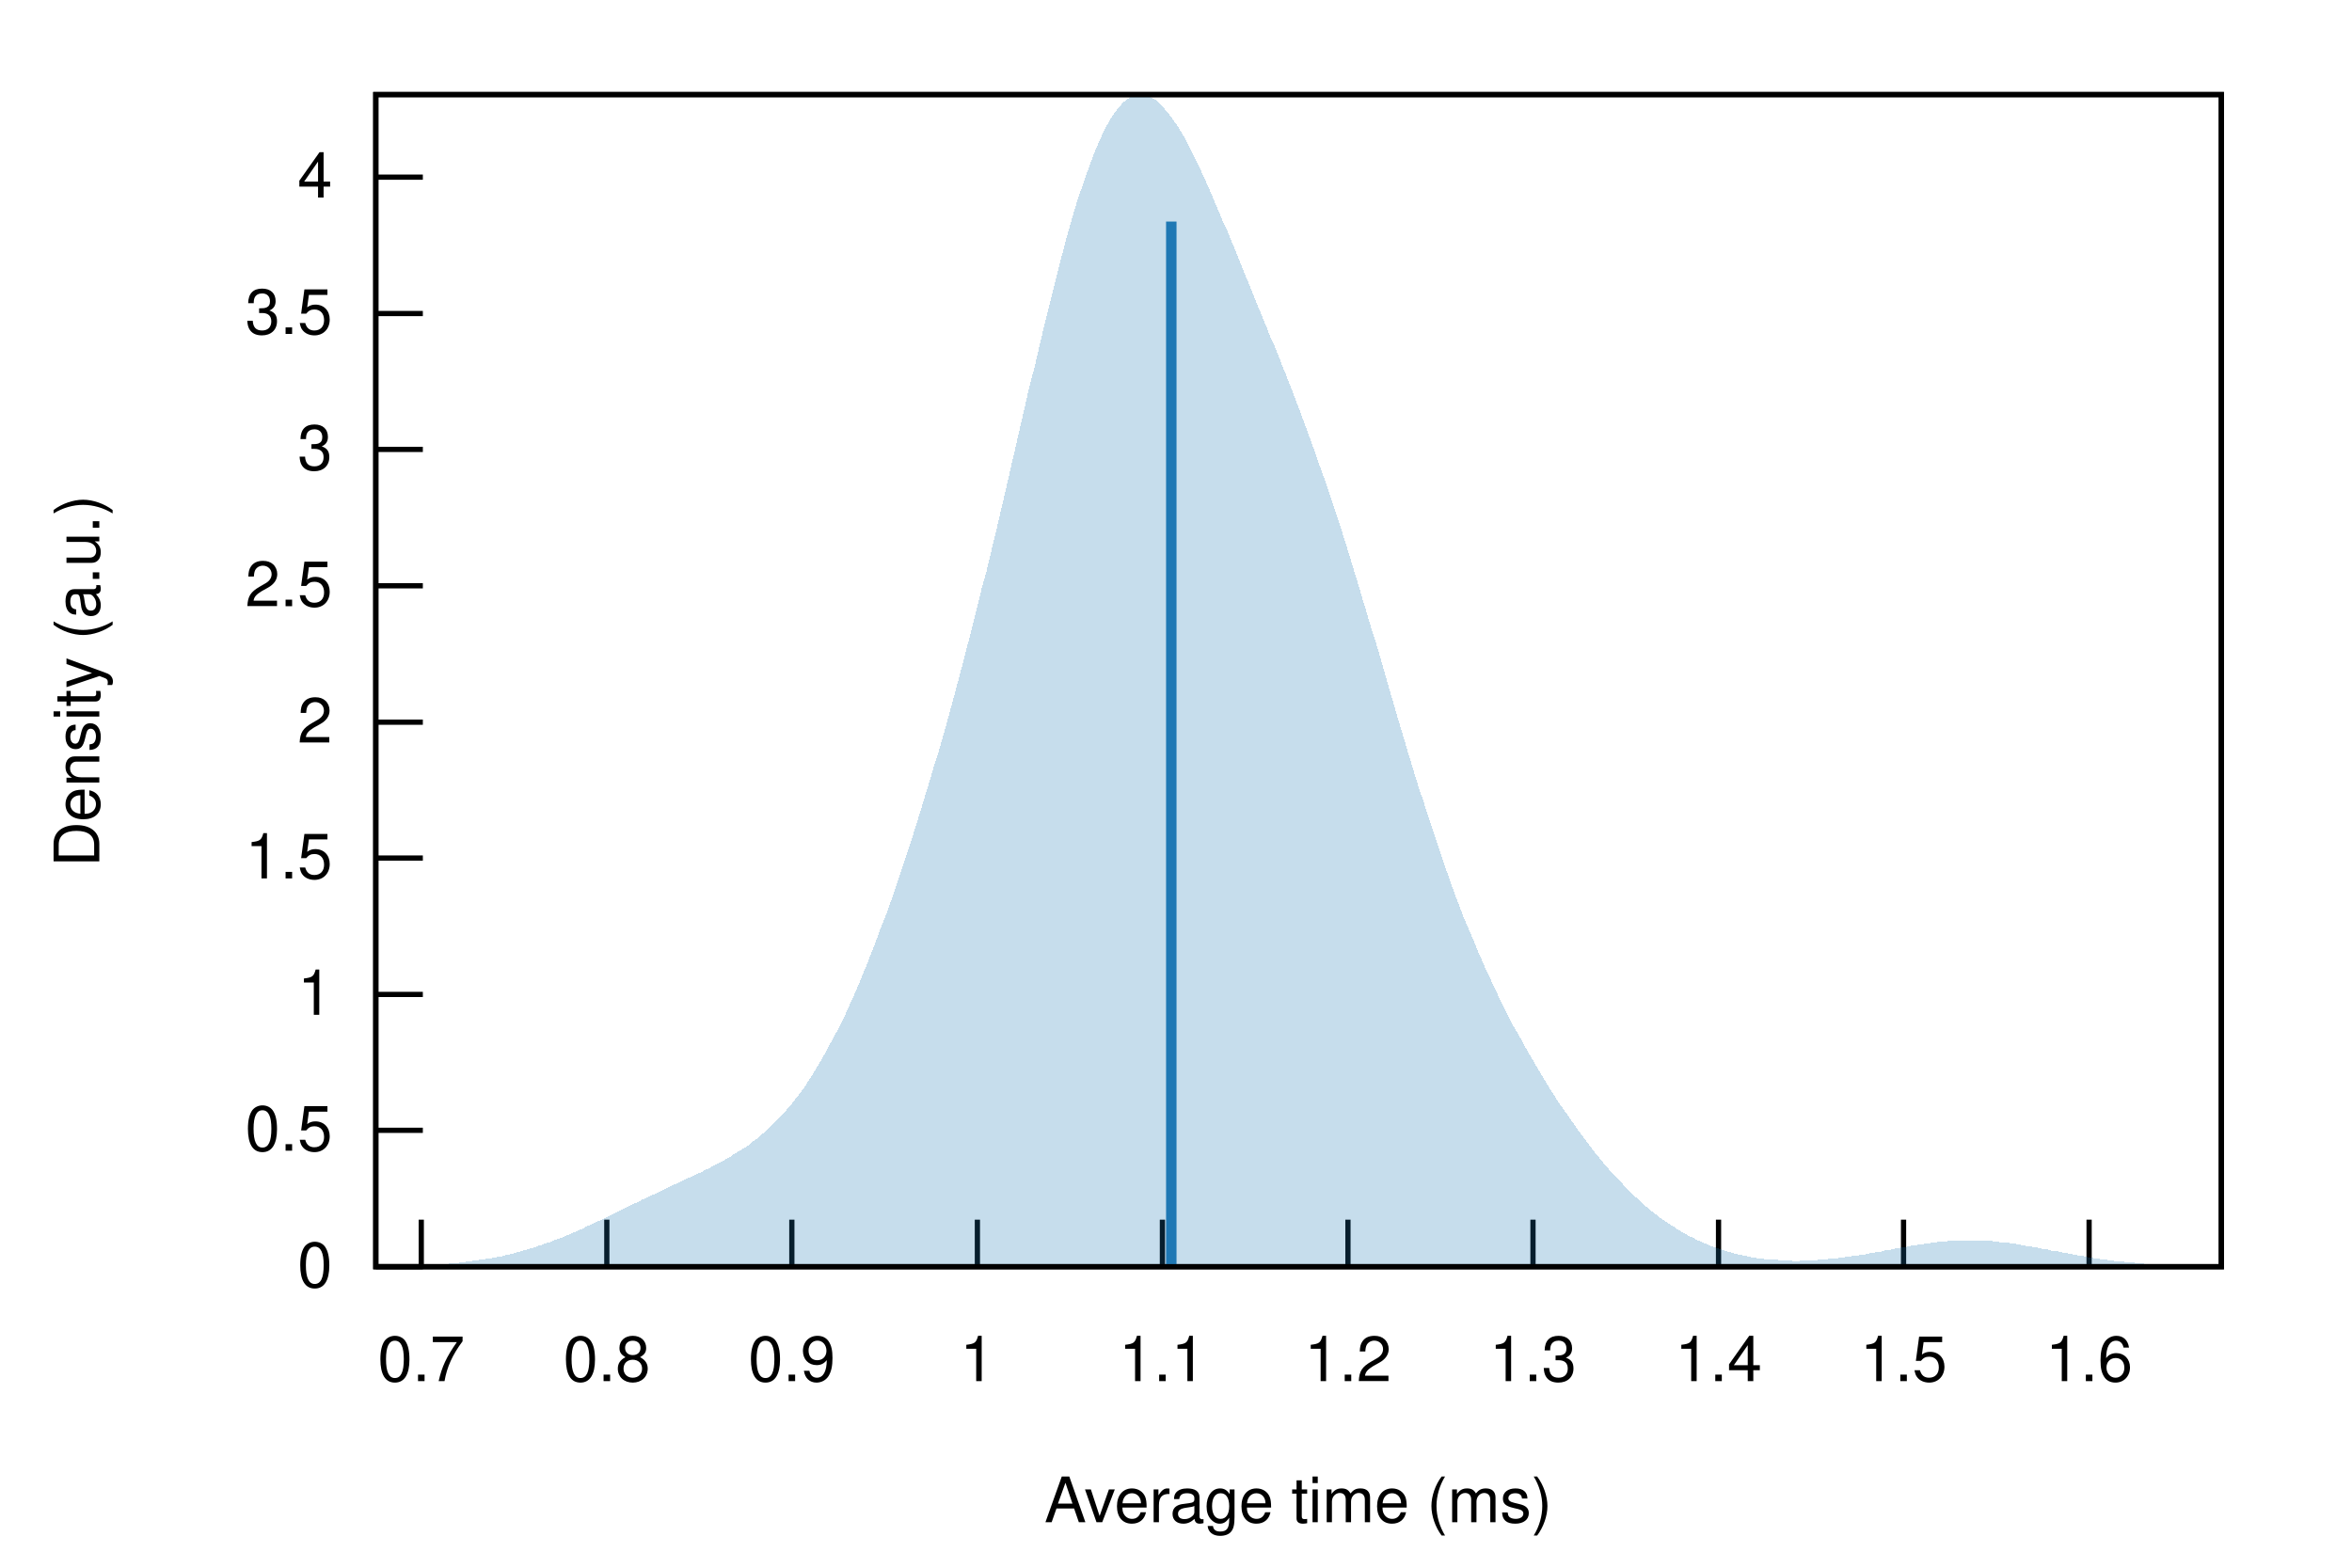
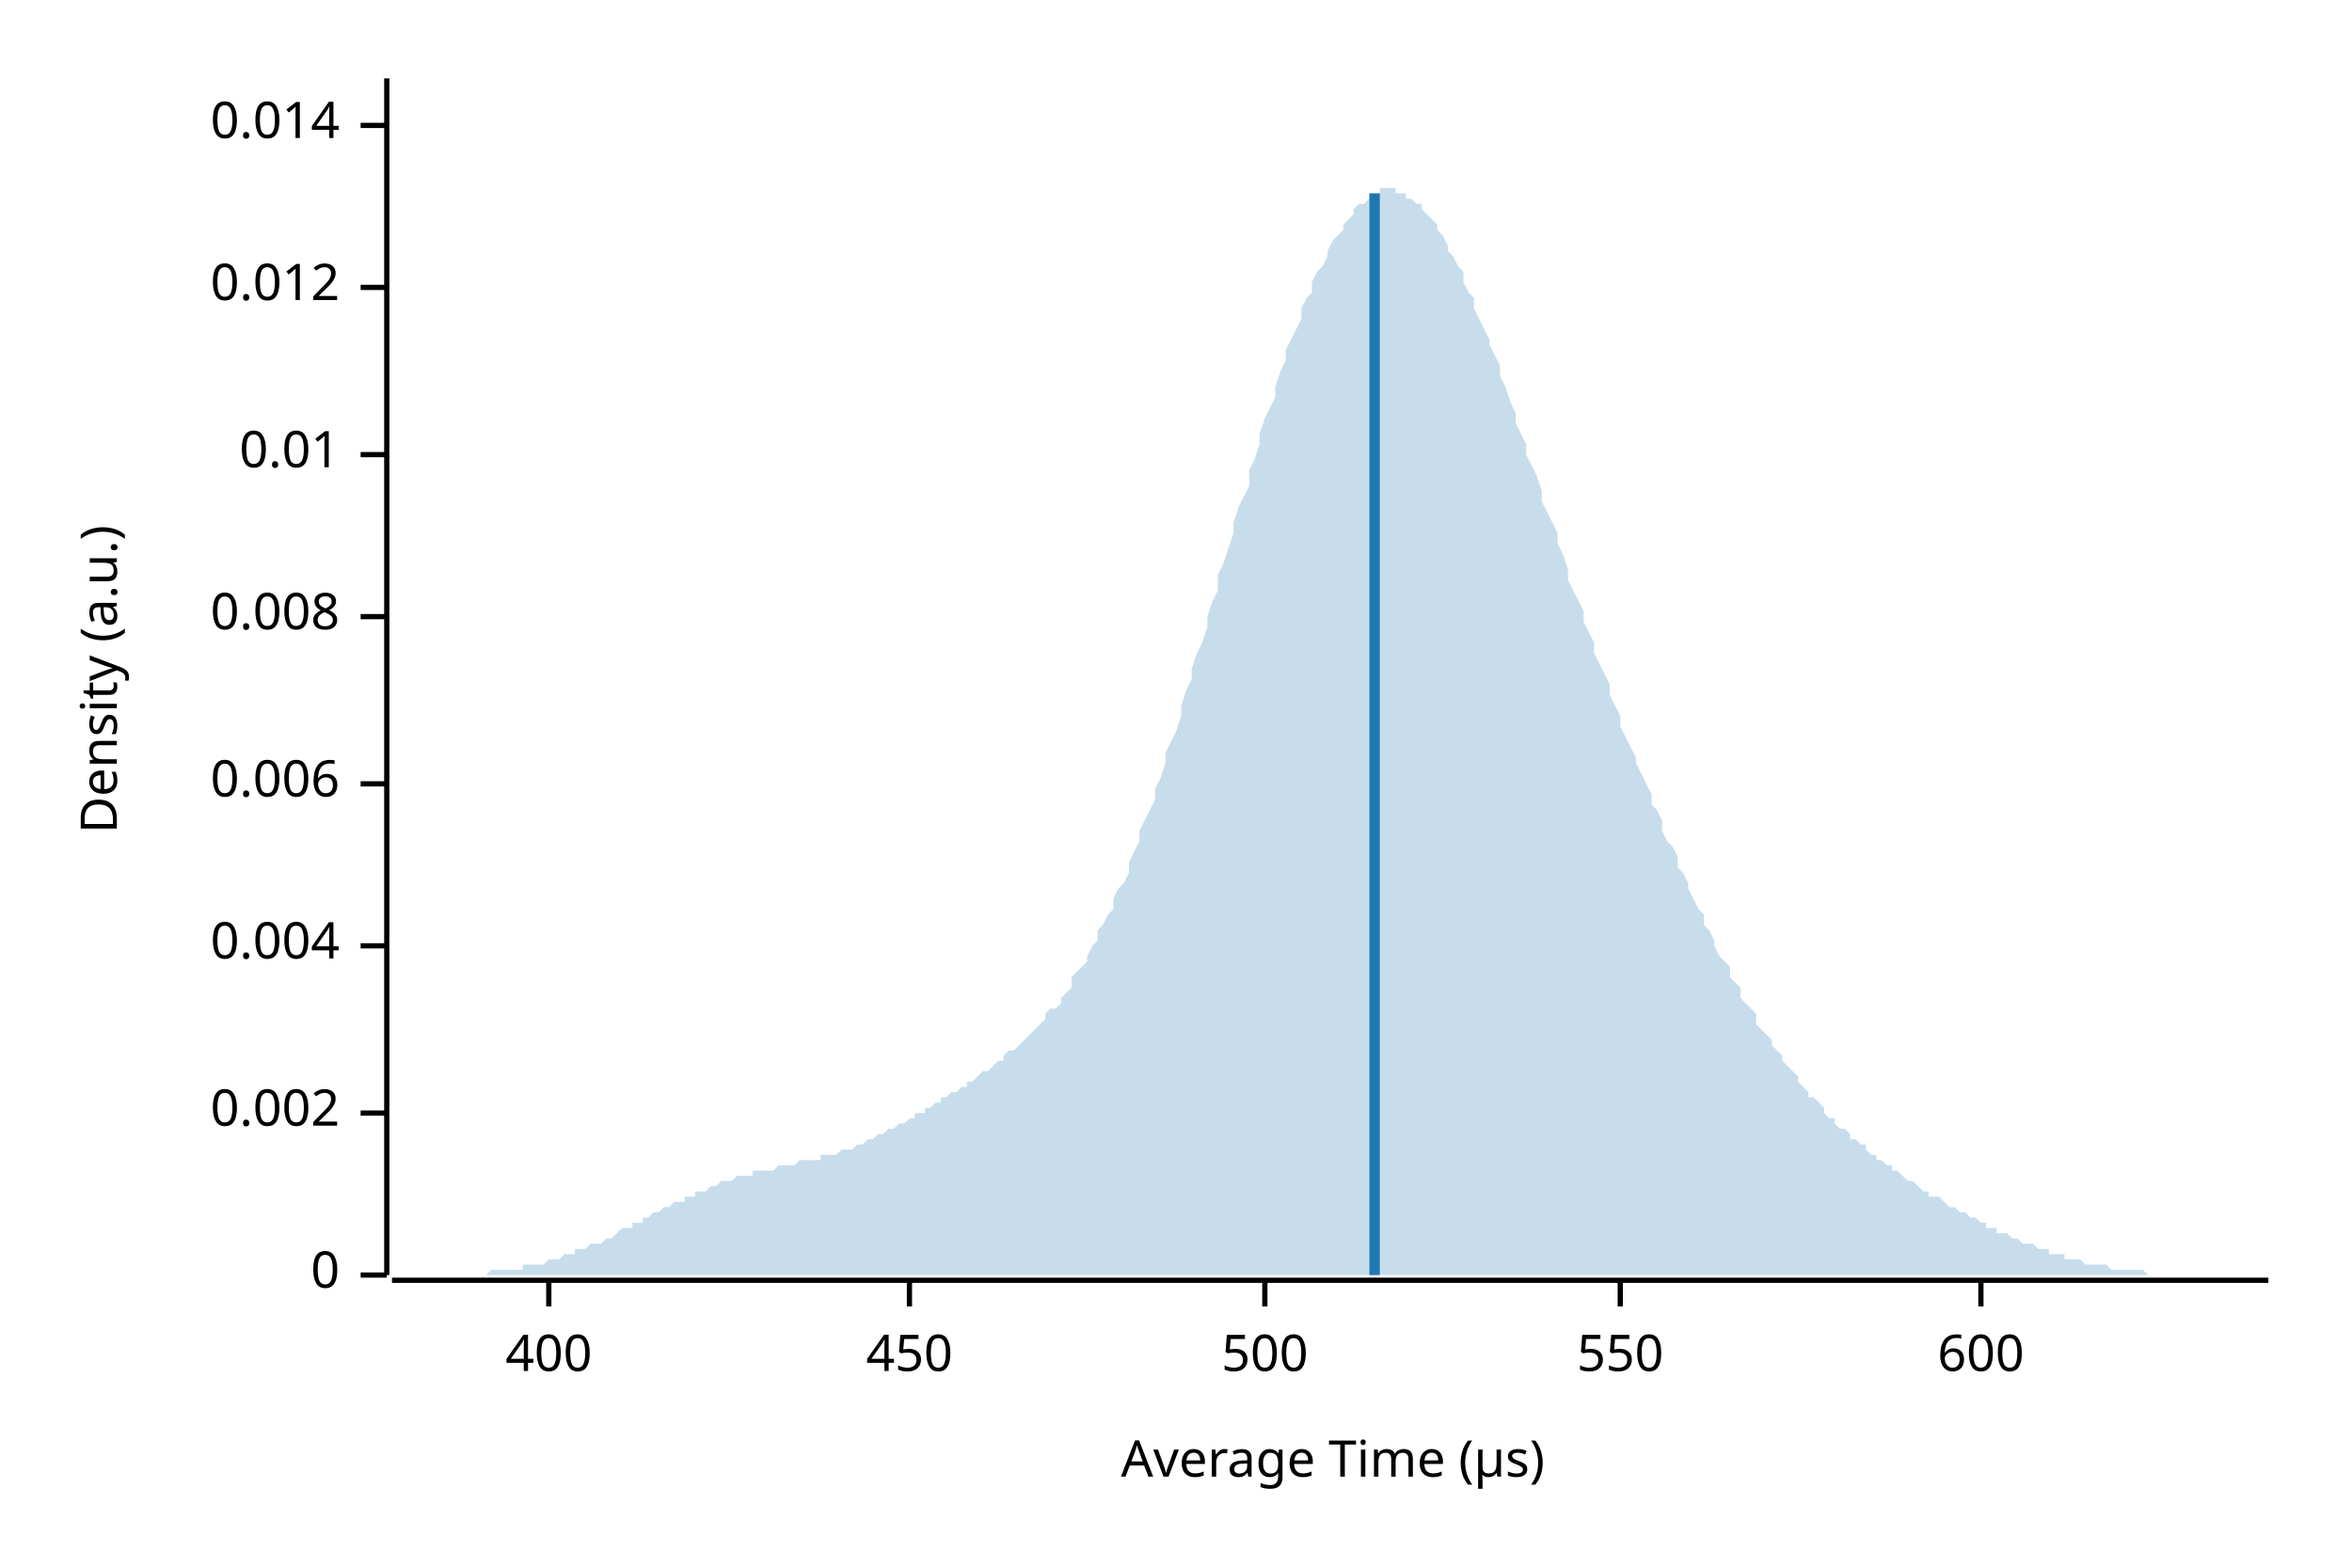
- <svg xmlns="http://www.w3.org/2000/svg" xmlns:xlink="http://www.w3.org/1999/xlink" viewBox="0 0 450 300">
-   <g id="gnuplot_canvas">
-     <rect x="0" y="0" width="450" height="300" fill="none" />
-     <defs>
-       <circle id="gpDot" r="0.5" stroke-width="0.5" stroke="currentColor" />
-       <path id="gpPt0" stroke-width="0.222" stroke="currentColor" d="M-1,0 h2 M0,-1 v2" />
-       <path id="gpPt1" stroke-width="0.222" stroke="currentColor" d="M-1,-1 L1,1 M1,-1 L-1,1" />
-       <path id="gpPt2" stroke-width="0.222" stroke="currentColor" d="M-1,0 L1,0 M0,-1 L0,1 M-1,-1 L1,1 M-1,1 L1,-1" />
-       <rect id="gpPt3" stroke-width="0.222" stroke="currentColor" x="-1" y="-1" width="2" height="2" />
-       <rect id="gpPt4" stroke-width="0.222" stroke="currentColor" fill="currentColor" x="-1" y="-1" width="2" height="2" />
-       <circle id="gpPt5" stroke-width="0.222" stroke="currentColor" cx="0" cy="0" r="1" />
-       <use xlink:href="#gpPt5" id="gpPt6" fill="currentColor" stroke="none" />
-       <path id="gpPt7" stroke-width="0.222" stroke="currentColor" d="M0,-1.33 L-1.33,0.67 L1.33,0.67 z" />
-       <use xlink:href="#gpPt7" id="gpPt8" fill="currentColor" stroke="none" />
-       <use xlink:href="#gpPt7" id="gpPt9" stroke="currentColor" transform="rotate(180)" />
-       <use xlink:href="#gpPt9" id="gpPt10" fill="currentColor" stroke="none" />
-       <use xlink:href="#gpPt3" id="gpPt11" stroke="currentColor" transform="rotate(45)" />
-       <use xlink:href="#gpPt11" id="gpPt12" fill="currentColor" stroke="none" />
-       <path id="gpPt13" stroke-width="0.222" stroke="currentColor" d="M0,1.330 L1.265,0.411 L0.782,-1.067 L-0.782,-1.076 L-1.265,0.411 z" />
-       <use xlink:href="#gpPt13" id="gpPt14" fill="currentColor" stroke="none" />
-       <filter id="textbox" filterUnits="objectBoundingBox" x="0" y="0" height="1" width="1">
-         <feFlood flood-color="white" flood-opacity="1" result="bgnd" />
-         <feComposite in="SourceGraphic" in2="bgnd" operator="atop" />
-       </filter>
-       <filter id="greybox" filterUnits="objectBoundingBox" x="0" y="0" height="1" width="1">
-         <feFlood flood-color="lightgrey" flood-opacity="1" result="grey" />
-         <feComposite in="SourceGraphic" in2="grey" operator="atop" />
-       </filter>
-     </defs>
-     <g fill="none" color="white" stroke="currentColor" stroke-width="1.00" stroke-linecap="butt" stroke-linejoin="miter">
- </g>
-     <g fill="none" color="black" stroke="currentColor" stroke-width="1.00" stroke-linecap="butt" stroke-linejoin="miter">
-       <path stroke="black" d="M71.9,242.4 L80.9,242.4  " />
-       <g transform="translate(63.6,246.3)" stroke="none" fill="black" font-family="Helvetica" font-size="12.00" text-anchor="end">
-         <text>
-           <tspan font-family="Helvetica"> 0</tspan>
-         </text>
-       </g>
-     </g>
-     <g fill="none" color="black" stroke="currentColor" stroke-width="1.00" stroke-linecap="butt" stroke-linejoin="miter">
-       <path stroke="black" d="M71.9,216.3 L80.9,216.3  " />
-       <g transform="translate(63.6,220.2)" stroke="none" fill="black" font-family="Helvetica" font-size="12.00" text-anchor="end">
-         <text>
-           <tspan font-family="Helvetica"> 0.5</tspan>
-         </text>
-       </g>
-     </g>
-     <g fill="none" color="black" stroke="currentColor" stroke-width="1.00" stroke-linecap="butt" stroke-linejoin="miter">
-       <path stroke="black" d="M71.9,190.3 L80.9,190.3  " />
-       <g transform="translate(63.6,194.2)" stroke="none" fill="black" font-family="Helvetica" font-size="12.00" text-anchor="end">
-         <text>
-           <tspan font-family="Helvetica"> 1</tspan>
-         </text>
-       </g>
-     </g>
-     <g fill="none" color="black" stroke="currentColor" stroke-width="1.00" stroke-linecap="butt" stroke-linejoin="miter">
-       <path stroke="black" d="M71.9,164.2 L80.9,164.2  " />
-       <g transform="translate(63.6,168.1)" stroke="none" fill="black" font-family="Helvetica" font-size="12.00" text-anchor="end">
-         <text>
-           <tspan font-family="Helvetica"> 1.5</tspan>
-         </text>
-       </g>
-     </g>
-     <g fill="none" color="black" stroke="currentColor" stroke-width="1.00" stroke-linecap="butt" stroke-linejoin="miter">
-       <path stroke="black" d="M71.9,138.2 L80.9,138.2  " />
-       <g transform="translate(63.6,142.1)" stroke="none" fill="black" font-family="Helvetica" font-size="12.00" text-anchor="end">
-         <text>
-           <tspan font-family="Helvetica"> 2</tspan>
-         </text>
-       </g>
-     </g>
-     <g fill="none" color="black" stroke="currentColor" stroke-width="1.00" stroke-linecap="butt" stroke-linejoin="miter">
-       <path stroke="black" d="M71.9,112.1 L80.9,112.1  " />
-       <g transform="translate(63.6,116.0)" stroke="none" fill="black" font-family="Helvetica" font-size="12.00" text-anchor="end">
-         <text>
-           <tspan font-family="Helvetica"> 2.5</tspan>
-         </text>
-       </g>
-     </g>
-     <g fill="none" color="black" stroke="currentColor" stroke-width="1.00" stroke-linecap="butt" stroke-linejoin="miter">
-       <path stroke="black" d="M71.9,86.0 L80.9,86.0  " />
-       <g transform="translate(63.6,89.9)" stroke="none" fill="black" font-family="Helvetica" font-size="12.00" text-anchor="end">
-         <text>
-           <tspan font-family="Helvetica"> 3</tspan>
-         </text>
-       </g>
-     </g>
-     <g fill="none" color="black" stroke="currentColor" stroke-width="1.00" stroke-linecap="butt" stroke-linejoin="miter">
-       <path stroke="black" d="M71.9,60.0 L80.9,60.0  " />
-       <g transform="translate(63.6,63.9)" stroke="none" fill="black" font-family="Helvetica" font-size="12.00" text-anchor="end">
-         <text>
-           <tspan font-family="Helvetica"> 3.5</tspan>
-         </text>
-       </g>
-     </g>
-     <g fill="none" color="black" stroke="currentColor" stroke-width="1.00" stroke-linecap="butt" stroke-linejoin="miter">
-       <path stroke="black" d="M71.9,33.9 L80.9,33.9  " />
-       <g transform="translate(63.6,37.8)" stroke="none" fill="black" font-family="Helvetica" font-size="12.00" text-anchor="end">
-         <text>
-           <tspan font-family="Helvetica"> 4</tspan>
-         </text>
-       </g>
-     </g>
-     <g fill="none" color="black" stroke="currentColor" stroke-width="1.00" stroke-linecap="butt" stroke-linejoin="miter">
-       <path stroke="black" d="M80.6,242.4 L80.6,233.4  " />
-       <g transform="translate(80.6,264.3)" stroke="none" fill="black" font-family="Helvetica" font-size="12.00" text-anchor="middle">
-         <text>
-           <tspan font-family="Helvetica"> 0.7</tspan>
-         </text>
-       </g>
-     </g>
-     <g fill="none" color="black" stroke="currentColor" stroke-width="1.00" stroke-linecap="butt" stroke-linejoin="miter">
-       <path stroke="black" d="M116.1,242.4 L116.1,233.4  " />
-       <g transform="translate(116.1,264.3)" stroke="none" fill="black" font-family="Helvetica" font-size="12.00" text-anchor="middle">
-         <text>
-           <tspan font-family="Helvetica"> 0.8</tspan>
-         </text>
-       </g>
-     </g>
-     <g fill="none" color="black" stroke="currentColor" stroke-width="1.00" stroke-linecap="butt" stroke-linejoin="miter">
-       <path stroke="black" d="M151.5,242.4 L151.5,233.4  " />
-       <g transform="translate(151.5,264.3)" stroke="none" fill="black" font-family="Helvetica" font-size="12.00" text-anchor="middle">
-         <text>
-           <tspan font-family="Helvetica"> 0.9</tspan>
-         </text>
-       </g>
-     </g>
-     <g fill="none" color="black" stroke="currentColor" stroke-width="1.00" stroke-linecap="butt" stroke-linejoin="miter">
-       <path stroke="black" d="M187.0,242.4 L187.0,233.4  " />
-       <g transform="translate(187.0,264.3)" stroke="none" fill="black" font-family="Helvetica" font-size="12.00" text-anchor="middle">
-         <text>
-           <tspan font-family="Helvetica"> 1</tspan>
-         </text>
-       </g>
-     </g>
-     <g fill="none" color="black" stroke="currentColor" stroke-width="1.00" stroke-linecap="butt" stroke-linejoin="miter">
-       <path stroke="black" d="M222.4,242.4 L222.4,233.4  " />
-       <g transform="translate(222.4,264.3)" stroke="none" fill="black" font-family="Helvetica" font-size="12.00" text-anchor="middle">
-         <text>
-           <tspan font-family="Helvetica"> 1.1</tspan>
-         </text>
-       </g>
-     </g>
-     <g fill="none" color="black" stroke="currentColor" stroke-width="1.00" stroke-linecap="butt" stroke-linejoin="miter">
-       <path stroke="black" d="M257.9,242.4 L257.9,233.4  " />
-       <g transform="translate(257.9,264.3)" stroke="none" fill="black" font-family="Helvetica" font-size="12.00" text-anchor="middle">
-         <text>
-           <tspan font-family="Helvetica"> 1.2</tspan>
-         </text>
-       </g>
-     </g>
-     <g fill="none" color="black" stroke="currentColor" stroke-width="1.00" stroke-linecap="butt" stroke-linejoin="miter">
-       <path stroke="black" d="M293.3,242.4 L293.3,233.4  " />
-       <g transform="translate(293.3,264.3)" stroke="none" fill="black" font-family="Helvetica" font-size="12.00" text-anchor="middle">
-         <text>
-           <tspan font-family="Helvetica"> 1.3</tspan>
-         </text>
-       </g>
-     </g>
-     <g fill="none" color="black" stroke="currentColor" stroke-width="1.00" stroke-linecap="butt" stroke-linejoin="miter">
-       <path stroke="black" d="M328.8,242.4 L328.8,233.4  " />
-       <g transform="translate(328.8,264.3)" stroke="none" fill="black" font-family="Helvetica" font-size="12.00" text-anchor="middle">
-         <text>
-           <tspan font-family="Helvetica"> 1.4</tspan>
-         </text>
-       </g>
-     </g>
-     <g fill="none" color="black" stroke="currentColor" stroke-width="1.00" stroke-linecap="butt" stroke-linejoin="miter">
-       <path stroke="black" d="M364.2,242.4 L364.2,233.4  " />
-       <g transform="translate(364.2,264.3)" stroke="none" fill="black" font-family="Helvetica" font-size="12.00" text-anchor="middle">
-         <text>
-           <tspan font-family="Helvetica"> 1.5</tspan>
-         </text>
-       </g>
-     </g>
-     <g fill="none" color="black" stroke="currentColor" stroke-width="1.00" stroke-linecap="butt" stroke-linejoin="miter">
-       <path stroke="black" d="M399.7,242.4 L399.7,233.4  " />
-       <g transform="translate(399.7,264.3)" stroke="none" fill="black" font-family="Helvetica" font-size="12.00" text-anchor="middle">
-         <text>
-           <tspan font-family="Helvetica"> 1.6</tspan>
-         </text>
-       </g>
-     </g>
-     <g fill="none" color="black" stroke="currentColor" stroke-width="1.00" stroke-linecap="butt" stroke-linejoin="miter">
- </g>
-     <g fill="none" color="black" stroke="currentColor" stroke-width="1.00" stroke-linecap="butt" stroke-linejoin="miter">
-       <path stroke="black" d="M71.9,18.1 L71.9,242.4 L425.0,242.4 L425.0,18.1 L71.9,18.1 Z  " />
-     </g>
-     <g fill="none" color="black" stroke="currentColor" stroke-width="1.00" stroke-linecap="butt" stroke-linejoin="miter">
-       <g transform="translate(19.0,130.3) rotate(270)" stroke="none" fill="black" font-family="Helvetica" font-size="12.00" text-anchor="middle">
-         <text>
-           <tspan font-family="Helvetica">Density (a.u.)</tspan>
-         </text>
-       </g>
-     </g>
-     <g fill="none" color="black" stroke="currentColor" stroke-width="1.00" stroke-linecap="butt" stroke-linejoin="miter">
-       <g transform="translate(248.4,291.3)" stroke="none" fill="black" font-family="Helvetica" font-size="12.00" text-anchor="middle">
-         <text>
-           <tspan font-family="Helvetica">Average time (ms)</tspan>
-         </text>
-       </g>
-     </g>
-     <g fill="none" color="black" stroke="currentColor" stroke-width="1.00" stroke-linecap="butt" stroke-linejoin="miter">
- </g>
-     <g id="gnuplot_plot_1">
-       <g fill="none" color="black" stroke="currentColor" stroke-width="1.00" stroke-linecap="butt" stroke-linejoin="miter">
-         <g stroke="none" shape-rendering="crispEdges">
-           <polygon fill="rgb( 31, 120, 180)" fill-opacity="0.25" points="71.9,242.3 72.6,242.3 73.3,242.3 74.0,242.3 74.7,242.3 75.4,242.3 76.1,242.3 76.9,242.3 77.6,242.2 78.3,242.2 79.0,242.2 79.7,242.2 80.4,242.1 81.1,242.1 81.8,242.1 82.5,242.0 83.2,242.0 83.9,242.0 84.6,241.9 85.3,241.9 86.1,241.8 86.8,241.7 87.5,241.7 88.2,241.6 88.9,241.5 89.6,241.4 90.3,241.3 91.0,241.2 91.7,241.1 92.4,241.0 93.1,240.9 93.8,240.8 94.5,240.7 95.3,240.5 96.0,240.4 96.7,240.2 97.4,240.1 98.1,239.9 98.8,239.7 99.5,239.5 100.2,239.3 100.9,239.1 101.6,238.9 102.3,238.7 103.0,238.4 103.7,238.2 104.5,237.9 105.2,237.7 105.9,237.4 106.6,237.1 107.3,236.9 108.0,236.6 108.7,236.3 109.4,236.0 110.1,235.7 110.8,235.4 111.5,235.1 112.2,234.7 112.9,234.4 113.6,234.1 114.4,233.7 115.1,233.4 115.8,233.1 116.5,232.7 117.2,232.4 117.9,232.0 118.6,231.7 119.3,231.3 120.0,231.0 120.7,230.6 121.4,230.3 122.1,230.0 122.8,229.6 123.6,229.3 124.3,228.9 125.0,228.6 125.7,228.3 126.4,227.9 127.1,227.6 127.8,227.3 128.5,226.9 129.2,226.6 129.9,226.3 130.6,225.9 131.3,225.6 132.0,225.3 132.8,224.9 133.5,224.6 134.2,224.3 134.9,223.9 135.6,223.6 136.3,223.2 137.0,222.8 137.7,222.5 138.4,222.1 139.1,221.7 139.8,221.3 140.5,220.8 141.2,220.4 142.0,219.9 142.7,219.5 143.4,219.0 144.1,218.4 144.8,217.9 145.5,217.3 146.2,216.7 146.9,216.1 147.6,215.4 148.3,214.7 149.0,214.0 149.7,213.3 150.4,212.5 151.2,211.6 151.9,210.7 152.6,209.8 153.3,208.9 154.0,207.9 154.7,206.8 155.4,205.7 156.1,204.6 156.8,203.4 157.5,202.2 158.2,201.0 158.9,199.6 159.6,198.3 160.4,196.9 161.1,195.5 161.8,194.0 162.5,192.4 163.2,190.9 163.9,189.3 164.6,187.6 165.3,185.9 166.0,184.2 166.7,182.4 167.4,180.6 168.1,178.7 168.8,176.8 169.6,174.9 170.3,172.9 171.0,170.9 171.7,168.9 172.4,166.8 173.1,164.7 173.8,162.5 174.5,160.4 175.2,158.1 175.9,155.9 176.6,153.6 177.3,151.3 178.0,149.0 178.7,146.6 179.5,144.1 180.2,141.7 180.9,139.2 181.6,136.7 182.3,134.1 183.0,131.5 183.7,128.9 184.4,126.2 185.1,123.5 185.8,120.8 186.5,118.0 187.2,115.2 187.9,112.3 188.7,109.5 189.4,106.6 190.1,103.6 190.8,100.7 191.5,97.7 192.2,94.7 192.9,91.7 193.6,88.6 194.3,85.6 195.0,82.5 195.7,79.5 196.4,76.4 197.1,73.4 197.9,70.4 198.6,67.4 199.3,64.4 200.0,61.5 200.7,58.6 201.4,55.8 202.1,53.0 202.8,50.3 203.5,47.6 204.2,45.0 204.9,42.5 205.6,40.1 206.3,37.8 207.1,35.6 207.8,33.5 208.5,31.6 209.2,29.7 209.9,28.0 210.6,26.4 211.3,24.9 212.0,23.6 212.7,22.4 213.4,21.4 214.1,20.5 214.8,19.7 215.5,19.1 216.3,18.6 217.0,18.3 217.7,18.1 218.4,18.1 219.1,18.2 219.8,18.4 220.5,18.8 221.2,19.2 221.9,19.8 222.6,20.6 223.3,21.4 224.0,22.3 224.7,23.3 225.5,24.4 226.2,25.6 226.9,26.8 227.6,28.2 228.3,29.6 229.0,31.0 229.7,32.5 230.4,34.0 231.1,35.6 231.8,37.2 232.5,38.9 233.2,40.5 233.9,42.2 234.7,43.9 235.4,45.6 236.1,47.3 236.8,49.0 237.5,50.8 238.2,52.5 238.9,54.2 239.6,55.9 240.3,57.7 241.0,59.4 241.7,61.1 242.4,62.8 243.1,64.6 243.9,66.3 244.6,68.1 245.3,69.9 246.0,71.6 246.7,73.4 247.4,75.2 248.1,77.1 248.8,78.9 249.5,80.8 250.2,82.7 250.9,84.6 251.6,86.6 252.3,88.6 253.0,90.6 253.8,92.7 254.5,94.8 255.2,96.9 255.9,99.0 256.6,101.2 257.3,103.5 258.0,105.7 258.7,108.0 259.4,110.3 260.1,112.6 260.8,115.0 261.5,117.3 262.2,119.7 263.0,122.1 263.7,124.5 264.4,126.9 265.1,129.4 265.8,131.8 266.5,134.2 267.2,136.6 267.9,139.0 268.6,141.3 269.3,143.7 270.0,146.0 270.7,148.3 271.4,150.6 272.2,152.9 272.9,155.1 273.6,157.3 274.3,159.4 275.0,161.5 275.7,163.6 276.4,165.6 277.1,167.6 277.8,169.6 278.5,171.5 279.2,173.3 279.9,175.2 280.6,176.9 281.4,178.7 282.1,180.4 282.8,182.1 283.5,183.7 284.2,185.3 284.9,186.8 285.6,188.3 286.3,189.8 287.0,191.3 287.7,192.7 288.4,194.1 289.1,195.5 289.8,196.8 290.6,198.1 291.3,199.4 292.0,200.7 292.7,201.9 293.4,203.1 294.1,204.3 294.8,205.5 295.5,206.6 296.2,207.8 296.9,208.9 297.6,210.0 298.3,211.1 299.0,212.1 299.8,213.2 300.5,214.2 301.2,215.2 301.9,216.2 302.6,217.2 303.3,218.1 304.0,219.0 304.7,220.0 305.4,220.9 306.1,221.7 306.8,222.6 307.5,223.4 308.2,224.2 309.0,225.0 309.7,225.8 310.4,226.5 311.1,227.3 311.8,228.0 312.5,228.7 313.2,229.3 313.9,230.0 314.6,230.6 315.3,231.2 316.0,231.8 316.7,232.3 317.4,232.9 318.2,233.4 318.9,233.9 319.6,234.4 320.3,234.8 321.0,235.3 321.7,235.7 322.4,236.1 323.1,236.5 323.8,236.8 324.5,237.2 325.2,237.5 325.9,237.8 326.6,238.1 327.3,238.4 328.1,238.7 328.8,238.9 329.5,239.2 330.2,239.4 330.9,239.6 331.6,239.8 332.3,240.0 333.0,240.1 333.7,240.3 334.4,240.4 335.1,240.6 335.8,240.7 336.5,240.8 337.3,240.9 338.0,241.0 338.7,241.0 339.4,241.1 340.1,241.1 340.8,241.2 341.5,241.2 342.2,241.2 342.9,241.3 343.6,241.3 344.3,241.3 345.0,241.2 345.7,241.2 346.5,241.2 347.2,241.2 347.9,241.1 348.6,241.1 349.3,241.0 350.0,240.9 350.7,240.9 351.4,240.8 352.1,240.7 352.8,240.6 353.5,240.5 354.2,240.4 354.9,240.3 355.7,240.2 356.4,240.1 357.1,240.0 357.8,239.8 358.5,239.7 359.2,239.6 359.9,239.5 360.6,239.3 361.3,239.2 362.0,239.1 362.7,238.9 363.4,238.8 364.1,238.7 364.9,238.6 365.6,238.4 366.3,238.3 367.0,238.2 367.7,238.1 368.4,238.0 369.1,237.9 369.8,237.8 370.5,237.7 371.2,237.6 371.9,237.6 372.6,237.5 373.3,237.5 374.1,237.4 374.8,237.4 375.5,237.4 376.2,237.4 376.9,237.4 377.6,237.4 378.3,237.4 379.0,237.4 379.7,237.4 380.4,237.5 381.1,237.5 381.8,237.6 382.5,237.7 383.3,237.8 384.0,237.8 384.7,237.9 385.4,238.0 386.1,238.1 386.8,238.3 387.5,238.4 388.2,238.5 388.9,238.6 389.6,238.7 390.3,238.9 391.0,239.0 391.7,239.1 392.4,239.3 393.2,239.4 393.9,239.5 394.6,239.7 395.3,239.8 396.0,239.9 396.7,240.1 397.4,240.2 398.1,240.3 398.8,240.4 399.5,240.6 400.2,240.7 400.9,240.8 401.6,240.9 402.4,241.0 403.1,241.1 403.8,241.2 404.5,241.3 405.2,241.3 405.9,241.4 406.6,241.5 407.3,241.6 408.0,241.6 408.7,241.7 409.4,241.8 410.1,241.8 410.8,241.9 411.6,241.9 412.3,242.0 413.0,242.0 413.7,242.0 414.4,242.1 415.1,242.1 415.8,242.1 416.5,242.2 417.2,242.2 417.9,242.2 418.6,242.2 419.3,242.2 420.0,242.3 420.8,242.3 421.5,242.3 422.2,242.3 422.9,242.3 423.6,242.3 424.3,242.3 425.0,242.3 425.0,242.4 424.3,242.4 423.6,242.4 422.9,242.4 422.2,242.4 421.5,242.4 420.8,242.4 420.0,242.4 419.3,242.4 418.6,242.4 417.9,242.4 417.2,242.4 416.5,242.4 415.8,242.4 415.1,242.4 414.4,242.4 413.7,242.4 413.0,242.4 412.3,242.4 411.6,242.4 410.8,242.4 410.1,242.4 409.4,242.4 408.7,242.4 408.0,242.4 407.3,242.4 406.6,242.4 405.9,242.4 405.2,242.4 404.5,242.4 403.8,242.4 403.1,242.4 402.4,242.4 401.6,242.4 400.9,242.4 400.2,242.4 399.5,242.4 398.8,242.4 398.1,242.4 397.4,242.4 396.7,242.4 396.0,242.4 395.3,242.4 394.6,242.4 393.9,242.4 393.2,242.4 392.4,242.4 391.7,242.4 391.0,242.4 390.3,242.4 389.6,242.4 388.9,242.4 388.2,242.4 387.5,242.4 386.8,242.4 386.1,242.4 385.4,242.4 384.7,242.4 384.0,242.4 383.3,242.4 382.5,242.4 381.8,242.4 381.1,242.4 380.4,242.4 379.7,242.4 379.0,242.4 378.3,242.4 377.6,242.4 376.9,242.4 376.2,242.4 375.5,242.4 374.8,242.4 374.1,242.4 373.3,242.4 372.6,242.4 371.9,242.4 371.2,242.4 370.5,242.4 369.8,242.4 369.1,242.4 368.4,242.4 367.7,242.4 367.0,242.4 366.3,242.4 365.6,242.4 364.9,242.4 364.1,242.4 363.4,242.4 362.7,242.4 362.0,242.4 361.3,242.4 360.6,242.4 359.9,242.4 359.2,242.4 358.5,242.4 357.8,242.4 357.1,242.4 356.4,242.4 355.7,242.4 354.9,242.4 354.2,242.4 353.5,242.4 352.8,242.4 352.1,242.4 351.4,242.4 350.7,242.4 350.0,242.4 349.3,242.4 348.6,242.4 347.9,242.4 347.2,242.4 346.5,242.4 345.7,242.4 345.0,242.4 344.3,242.4 343.6,242.4 342.9,242.4 342.2,242.4 341.5,242.4 340.8,242.4 340.1,242.4 339.4,242.4 338.7,242.4 338.0,242.4 337.3,242.4 336.5,242.4 335.8,242.4 335.1,242.4 334.4,242.4 333.7,242.4 333.0,242.4 332.3,242.4 331.6,242.4 330.9,242.4 330.2,242.4 329.5,242.4 328.8,242.4 328.1,242.4 327.3,242.4 326.6,242.4 325.9,242.4 325.2,242.4 324.5,242.4 323.8,242.4 323.1,242.4 322.4,242.4 321.7,242.4 321.0,242.4 320.3,242.4 319.6,242.4 318.9,242.4 318.2,242.4 317.4,242.4 316.7,242.4 316.0,242.4 315.3,242.4 314.6,242.4 313.9,242.4 313.2,242.4 312.5,242.4 311.8,242.4 311.1,242.4 310.4,242.4 309.7,242.4 309.0,242.4 308.2,242.4 307.5,242.4 306.8,242.4 306.1,242.4 305.4,242.4 304.7,242.4 304.0,242.4 303.3,242.4 302.6,242.4 301.9,242.4 301.2,242.4 300.5,242.4 299.8,242.4 299.0,242.4 298.3,242.4 297.6,242.4 296.9,242.4 296.2,242.4 295.5,242.4 294.8,242.4 294.1,242.4 293.4,242.4 292.7,242.4 292.0,242.4 291.3,242.4 290.6,242.4 289.8,242.4 289.1,242.4 288.4,242.4 287.7,242.4 287.0,242.4 286.3,242.4 285.6,242.4 284.9,242.4 284.2,242.4 283.5,242.4 282.8,242.4 282.1,242.4 281.4,242.4 280.6,242.4 279.9,242.4 279.2,242.4 278.5,242.4 277.8,242.4 277.1,242.4 276.4,242.4 275.7,242.4 275.0,242.4 274.3,242.4 273.6,242.4 272.9,242.4 272.2,242.4 271.4,242.4 270.7,242.4 270.0,242.4 269.3,242.4 268.6,242.4 267.9,242.4 267.2,242.4 266.5,242.4 265.8,242.4 265.1,242.4 264.4,242.4 263.7,242.4 263.0,242.4 262.2,242.4 261.5,242.4 260.8,242.4 260.1,242.4 259.4,242.4 258.7,242.4 258.0,242.4 257.3,242.4 256.6,242.4 255.9,242.4 255.2,242.4 254.5,242.4 253.8,242.4 253.0,242.4 252.3,242.4 251.6,242.4 250.9,242.4 250.2,242.4 249.5,242.4 248.8,242.4 248.1,242.4 247.4,242.4 246.7,242.4 246.0,242.4 245.3,242.4 244.6,242.4 243.9,242.4 243.1,242.4 242.4,242.4 241.7,242.4 241.0,242.4 240.3,242.4 239.6,242.4 238.9,242.4 238.2,242.4 237.5,242.4 236.8,242.4 236.1,242.4 235.4,242.4 234.7,242.4 233.9,242.4 233.2,242.4 232.5,242.4 231.8,242.4 231.1,242.4 230.4,242.4 229.7,242.4 229.0,242.4 228.3,242.4 227.6,242.4 226.9,242.4 226.2,242.4 225.5,242.4 224.7,242.4 224.0,242.4 223.3,242.4 222.6,242.4 221.9,242.4 221.2,242.4 220.5,242.4 219.8,242.4 219.1,242.4 218.4,242.4 217.7,242.4 217.0,242.4 216.3,242.4 215.5,242.4 214.8,242.4 214.1,242.4 213.4,242.4 212.7,242.4 212.0,242.4 211.3,242.4 210.6,242.4 209.9,242.4 209.2,242.4 208.5,242.4 207.8,242.4 207.1,242.4 206.3,242.4 205.6,242.4 204.9,242.4 204.2,242.4 203.5,242.4 202.8,242.4 202.1,242.4 201.4,242.4 200.7,242.4 200.0,242.4 199.3,242.4 198.6,242.4 197.9,242.4 197.1,242.4 196.4,242.4 195.7,242.4 195.0,242.4 194.3,242.4 193.6,242.4 192.9,242.4 192.2,242.4 191.5,242.4 190.8,242.4 190.1,242.4 189.4,242.4 188.7,242.4 187.9,242.4 187.2,242.4 186.5,242.4 185.8,242.4 185.1,242.4 184.4,242.4 183.7,242.4 183.0,242.4 182.3,242.4 181.6,242.4 180.9,242.4 180.2,242.4 179.5,242.4 178.7,242.4 178.0,242.4 177.3,242.4 176.6,242.4 175.9,242.4 175.2,242.4 174.5,242.4 173.8,242.4 173.1,242.4 172.4,242.4 171.7,242.4 171.0,242.4 170.3,242.4 169.6,242.4 168.8,242.4 168.1,242.4 167.4,242.4 166.7,242.4 166.0,242.4 165.3,242.4 164.6,242.4 163.9,242.4 163.2,242.4 162.5,242.4 161.8,242.4 161.1,242.4 160.4,242.4 159.6,242.4 158.9,242.4 158.2,242.4 157.5,242.4 156.8,242.4 156.1,242.4 155.4,242.4 154.7,242.4 154.0,242.4 153.3,242.4 152.6,242.4 151.9,242.4 151.2,242.4 150.4,242.4 149.7,242.4 149.0,242.4 148.3,242.4 147.6,242.4 146.9,242.4 146.2,242.4 145.5,242.4 144.8,242.4 144.1,242.4 143.4,242.4 142.7,242.4 142.0,242.4 141.2,242.4 140.5,242.4 139.8,242.4 139.1,242.4 138.4,242.4 137.7,242.4 137.0,242.4 136.3,242.4 135.6,242.4 134.9,242.4 134.2,242.4 133.5,242.4 132.8,242.4 132.0,242.4 131.3,242.4 130.6,242.4 129.9,242.4 129.2,242.4 128.5,242.4 127.8,242.4 127.1,242.4 126.4,242.4 125.7,242.4 125.0,242.4 124.3,242.4 123.6,242.4 122.8,242.4 122.1,242.4 121.4,242.4 120.7,242.4 120.0,242.4 119.3,242.4 118.6,242.4 117.9,242.4 117.2,242.4 116.5,242.4 115.8,242.4 115.1,242.4 114.4,242.4 113.6,242.4 112.9,242.4 112.2,242.4 111.5,242.4 110.8,242.4 110.1,242.4 109.4,242.4 108.7,242.4 108.0,242.4 107.3,242.4 106.6,242.4 105.9,242.4 105.2,242.4 104.5,242.4 103.7,242.4 103.0,242.4 102.3,242.4 101.6,242.4 100.9,242.4 100.2,242.4 99.5,242.4 98.8,242.4 98.1,242.4 97.4,242.4 96.7,242.4 96.0,242.4 95.3,242.4 94.5,242.4 93.8,242.4 93.1,242.4 92.4,242.4 91.7,242.4 91.0,242.4 90.3,242.4 89.6,242.4 88.9,242.4 88.2,242.4 87.5,242.4 86.8,242.4 86.1,242.4 85.3,242.4 84.6,242.4 83.9,242.4 83.2,242.4 82.5,242.4 81.8,242.4 81.1,242.4 80.4,242.4 79.7,242.4 79.0,242.4 78.3,242.4 77.6,242.4 76.9,242.4 76.1,242.4 75.4,242.4 74.7,242.4 74.0,242.4 73.3,242.4 72.6,242.4 71.9,242.4 " />
-         </g>
-       </g>
-     </g>
-     <g id="gnuplot_plot_2">
-       <g fill="none" color="white" stroke="rgb( 31, 120, 180)" stroke-width="2.00" stroke-linecap="butt" stroke-linejoin="miter">
- </g>
-       <g fill="none" color="black" stroke="currentColor" stroke-width="2.00" stroke-linecap="butt" stroke-linejoin="miter">
-         <path stroke="rgb( 31, 120, 180)" d="M224.1,242.4 L224.1,42.4  " />
-       </g>
-     </g>
-     <g fill="none" color="black" stroke="currentColor" stroke-width="2.00" stroke-linecap="butt" stroke-linejoin="miter">
- </g>
-     <g fill="none" color="black" stroke="black" stroke-width="1.00" stroke-linecap="butt" stroke-linejoin="miter">
- </g>
-     <g fill="none" color="black" stroke="currentColor" stroke-width="1.00" stroke-linecap="butt" stroke-linejoin="miter">
-       <path stroke="black" d="M71.9,18.1 L71.9,242.4 L425.0,242.4 L425.0,18.1 L71.9,18.1 Z  " />
-     </g>
-     <g fill="none" color="black" stroke="currentColor" stroke-width="1.00" stroke-linecap="butt" stroke-linejoin="miter">
- </g>
-   </g>
+ <svg xmlns="http://www.w3.org/2000/svg" width="450" height="300" viewBox="0 0 450 300">
+   <text x="15" y="130" dy="0.76em" text-anchor="middle" font-family="sans-serif" font-size="9.677" opacity="1" fill="#000000" transform="rotate(270, 15, 130)">
+ Density (a.u.)
+ </text>
+   <text x="255" y="285" dy="-0.5ex" text-anchor="middle" font-family="sans-serif" font-size="9.677" opacity="1" fill="#000000">
+ Average Time (µs)
+ </text>
+   <polyline fill="none" opacity="1" stroke="#000000" stroke-width="1" points="74,15 74,244 " />
+   <text x="65" y="244" dy="0.5ex" text-anchor="end" font-family="sans-serif" font-size="9.677" opacity="1" fill="#000000">
+ 0
+ </text>
+   <polyline fill="none" opacity="1" stroke="#000000" stroke-width="1" points="69,244 74,244 " />
+   <text x="65" y="213" dy="0.5ex" text-anchor="end" font-family="sans-serif" font-size="9.677" opacity="1" fill="#000000">
+ 0.002
+ </text>
+   <polyline fill="none" opacity="1" stroke="#000000" stroke-width="1" points="69,213 74,213 " />
+   <text x="65" y="181" dy="0.5ex" text-anchor="end" font-family="sans-serif" font-size="9.677" opacity="1" fill="#000000">
+ 0.004
+ </text>
+   <polyline fill="none" opacity="1" stroke="#000000" stroke-width="1" points="69,181 74,181 " />
+   <text x="65" y="150" dy="0.5ex" text-anchor="end" font-family="sans-serif" font-size="9.677" opacity="1" fill="#000000">
+ 0.006
+ </text>
+   <polyline fill="none" opacity="1" stroke="#000000" stroke-width="1" points="69,150 74,150 " />
+   <text x="65" y="118" dy="0.5ex" text-anchor="end" font-family="sans-serif" font-size="9.677" opacity="1" fill="#000000">
+ 0.008
+ </text>
+   <polyline fill="none" opacity="1" stroke="#000000" stroke-width="1" points="69,118 74,118 " />
+   <text x="65" y="87" dy="0.5ex" text-anchor="end" font-family="sans-serif" font-size="9.677" opacity="1" fill="#000000">
+ 0.01
+ </text>
+   <polyline fill="none" opacity="1" stroke="#000000" stroke-width="1" points="69,87 74,87 " />
+   <text x="65" y="55" dy="0.5ex" text-anchor="end" font-family="sans-serif" font-size="9.677" opacity="1" fill="#000000">
+ 0.012
+ </text>
+   <polyline fill="none" opacity="1" stroke="#000000" stroke-width="1" points="69,55 74,55 " />
+   <text x="65" y="24" dy="0.5ex" text-anchor="end" font-family="sans-serif" font-size="9.677" opacity="1" fill="#000000">
+ 0.014
+ </text>
+   <polyline fill="none" opacity="1" stroke="#000000" stroke-width="1" points="69,24 74,24 " />
+   <polyline fill="none" opacity="1" stroke="#000000" stroke-width="1" points="75,245 434,245 " />
+   <text x="105" y="255" dy="0.76em" text-anchor="middle" font-family="sans-serif" font-size="9.677" opacity="1" fill="#000000">
+ 400
+ </text>
+   <polyline fill="none" opacity="1" stroke="#000000" stroke-width="1" points="105,245 105,250 " />
+   <text x="174" y="255" dy="0.76em" text-anchor="middle" font-family="sans-serif" font-size="9.677" opacity="1" fill="#000000">
+ 450
+ </text>
+   <polyline fill="none" opacity="1" stroke="#000000" stroke-width="1" points="174,245 174,250 " />
+   <text x="242" y="255" dy="0.76em" text-anchor="middle" font-family="sans-serif" font-size="9.677" opacity="1" fill="#000000">
+ 500
+ </text>
+   <polyline fill="none" opacity="1" stroke="#000000" stroke-width="1" points="242,245 242,250 " />
+   <text x="310" y="255" dy="0.76em" text-anchor="middle" font-family="sans-serif" font-size="9.677" opacity="1" fill="#000000">
+ 550
+ </text>
+   <polyline fill="none" opacity="1" stroke="#000000" stroke-width="1" points="310,245 310,250 " />
+   <text x="379" y="255" dy="0.76em" text-anchor="middle" font-family="sans-serif" font-size="9.677" opacity="1" fill="#000000">
+ 600
+ </text>
+   <polyline fill="none" opacity="1" stroke="#000000" stroke-width="1" points="379,245 379,250 " />
+   <polygon opacity="0.25" fill="#1F78B4" points="75,244 75,244 76,244 77,244 77,244 78,244 79,244 80,244 80,244 81,244 82,244 82,244 83,244 84,244 85,244 85,244 86,244 87,244 87,244 88,244 89,244 90,244 90,244 91,244 92,244 92,244 93,244 94,243 95,243 95,243 96,243 97,243 98,243 98,243 99,243 100,243 100,242 101,242 102,242 103,242 103,242 104,242 105,241 105,241 106,241 107,241 108,240 108,240 109,240 110,240 110,239 111,239 112,239 113,238 113,238 114,238 115,238 116,237 116,237 117,237 118,236 118,236 119,235 120,235 121,235 121,234 122,234 123,234 123,233 124,233 125,232 126,232 126,232 127,231 128,231 128,231 129,230 130,230 131,230 131,229 132,229 133,229 133,228 134,228 135,228 136,227 136,227 137,227 138,226 139,226 139,226 140,226 141,225 141,225 142,225 143,225 144,225 144,224 145,224 146,224 146,224 147,224 148,224 149,223 149,223 150,223 151,223 151,223 152,223 153,222 154,222 154,222 155,222 156,222 157,222 157,221 158,221 159,221 159,221 160,221 161,220 162,220 162,220 163,220 164,219 164,219 165,219 166,218 167,218 167,218 168,217 169,217 169,217 170,216 171,216 172,215 172,215 173,215 174,214 175,214 175,213 176,213 177,213 177,212 178,212 179,211 180,211 180,210 181,210 182,209 182,209 183,209 184,208 185,208 185,207 186,207 187,206 187,206 188,205 189,205 190,204 190,204 191,203 192,203 192,202 193,201 194,201 195,200 195,200 196,199 197,198 198,197 198,197 199,196 200,195 200,194 201,193 202,193 203,192 203,191 204,190 205,189 205,187 206,186 207,185 208,184 208,183 209,181 210,180 210,178 211,177 212,175 213,174 213,172 214,170 215,169 216,167 216,165 217,163 218,161 218,159 219,157 220,155 221,153 221,151 222,149 223,146 223,144 224,142 225,140 226,137 226,135 227,132 228,130 228,128 229,125 230,123 231,120 231,118 232,115 233,113 233,110 234,108 235,105 236,102 236,100 237,97 238,95 239,93 239,90 240,88 241,85 241,83 242,80 243,78 244,76 244,74 245,71 246,69 246,67 247,65 248,63 249,61 249,59 250,57 251,56 251,54 252,52 253,51 254,49 254,48 255,46 256,45 257,44 257,43 258,42 259,41 259,40 260,39 261,39 262,38 262,37 263,37 264,37 264,36 265,36 266,36 267,36 267,37 268,37 269,37 269,38 270,38 271,39 272,39 272,40 273,41 274,42 275,43 275,44 276,45 277,47 277,48 278,49 279,51 280,52 280,54 281,56 282,57 282,59 283,61 284,63 285,65 285,66 286,68 287,70 287,72 288,74 289,77 290,79 290,81 291,83 292,85 292,87 293,89 294,91 295,94 295,96 296,98 297,100 298,102 298,104 299,106 300,109 300,111 301,113 302,115 303,117 303,119 304,121 305,123 305,125 306,127 307,129 308,131 308,133 309,135 310,137 310,139 311,141 312,143 313,145 313,146 314,148 315,150 316,152 316,154 317,155 318,157 318,159 319,161 320,162 321,164 321,166 322,167 323,169 323,170 324,172 325,174 326,175 326,177 327,178 328,180 328,181 329,183 330,184 331,185 331,187 332,188 333,189 333,191 334,192 335,193 336,194 336,196 337,197 338,198 339,199 339,200 340,201 341,202 341,203 342,204 343,205 344,206 344,207 345,208 346,209 346,210 347,210 348,211 349,212 349,213 350,214 351,214 351,215 352,216 353,216 354,217 354,218 355,218 356,219 357,219 357,220 358,221 359,221 359,222 360,222 361,223 362,223 362,224 363,224 364,225 364,225 365,226 366,226 367,227 367,227 368,228 369,228 369,229 370,229 371,229 372,230 372,230 373,231 374,231 375,232 375,232 376,232 377,233 377,233 378,233 379,234 380,234 380,235 381,235 382,235 382,236 383,236 384,236 385,237 385,237 386,237 387,238 387,238 388,238 389,238 390,239 390,239 391,239 392,239 392,240 393,240 394,240 395,240 395,241 396,241 397,241 398,241 398,241 399,242 400,242 400,242 401,242 402,242 403,242 403,242 404,243 405,243 405,243 406,243 407,243 408,243 408,243 409,243 410,243 410,243 411,244 412,244 413,244 413,244 414,244 415,244 416,244 416,244 417,244 418,244 418,244 419,244 420,244 421,244 421,244 422,244 423,244 423,244 424,244 425,244 426,244 426,244 427,244 428,244 428,244 429,244 430,244 431,244 431,244 432,244 433,244 434,244 434,244 75,244 " />
+   <polyline fill="none" opacity="1" stroke="#1F78B4" stroke-width="2" points="263,244 263,37 " />
</svg>
